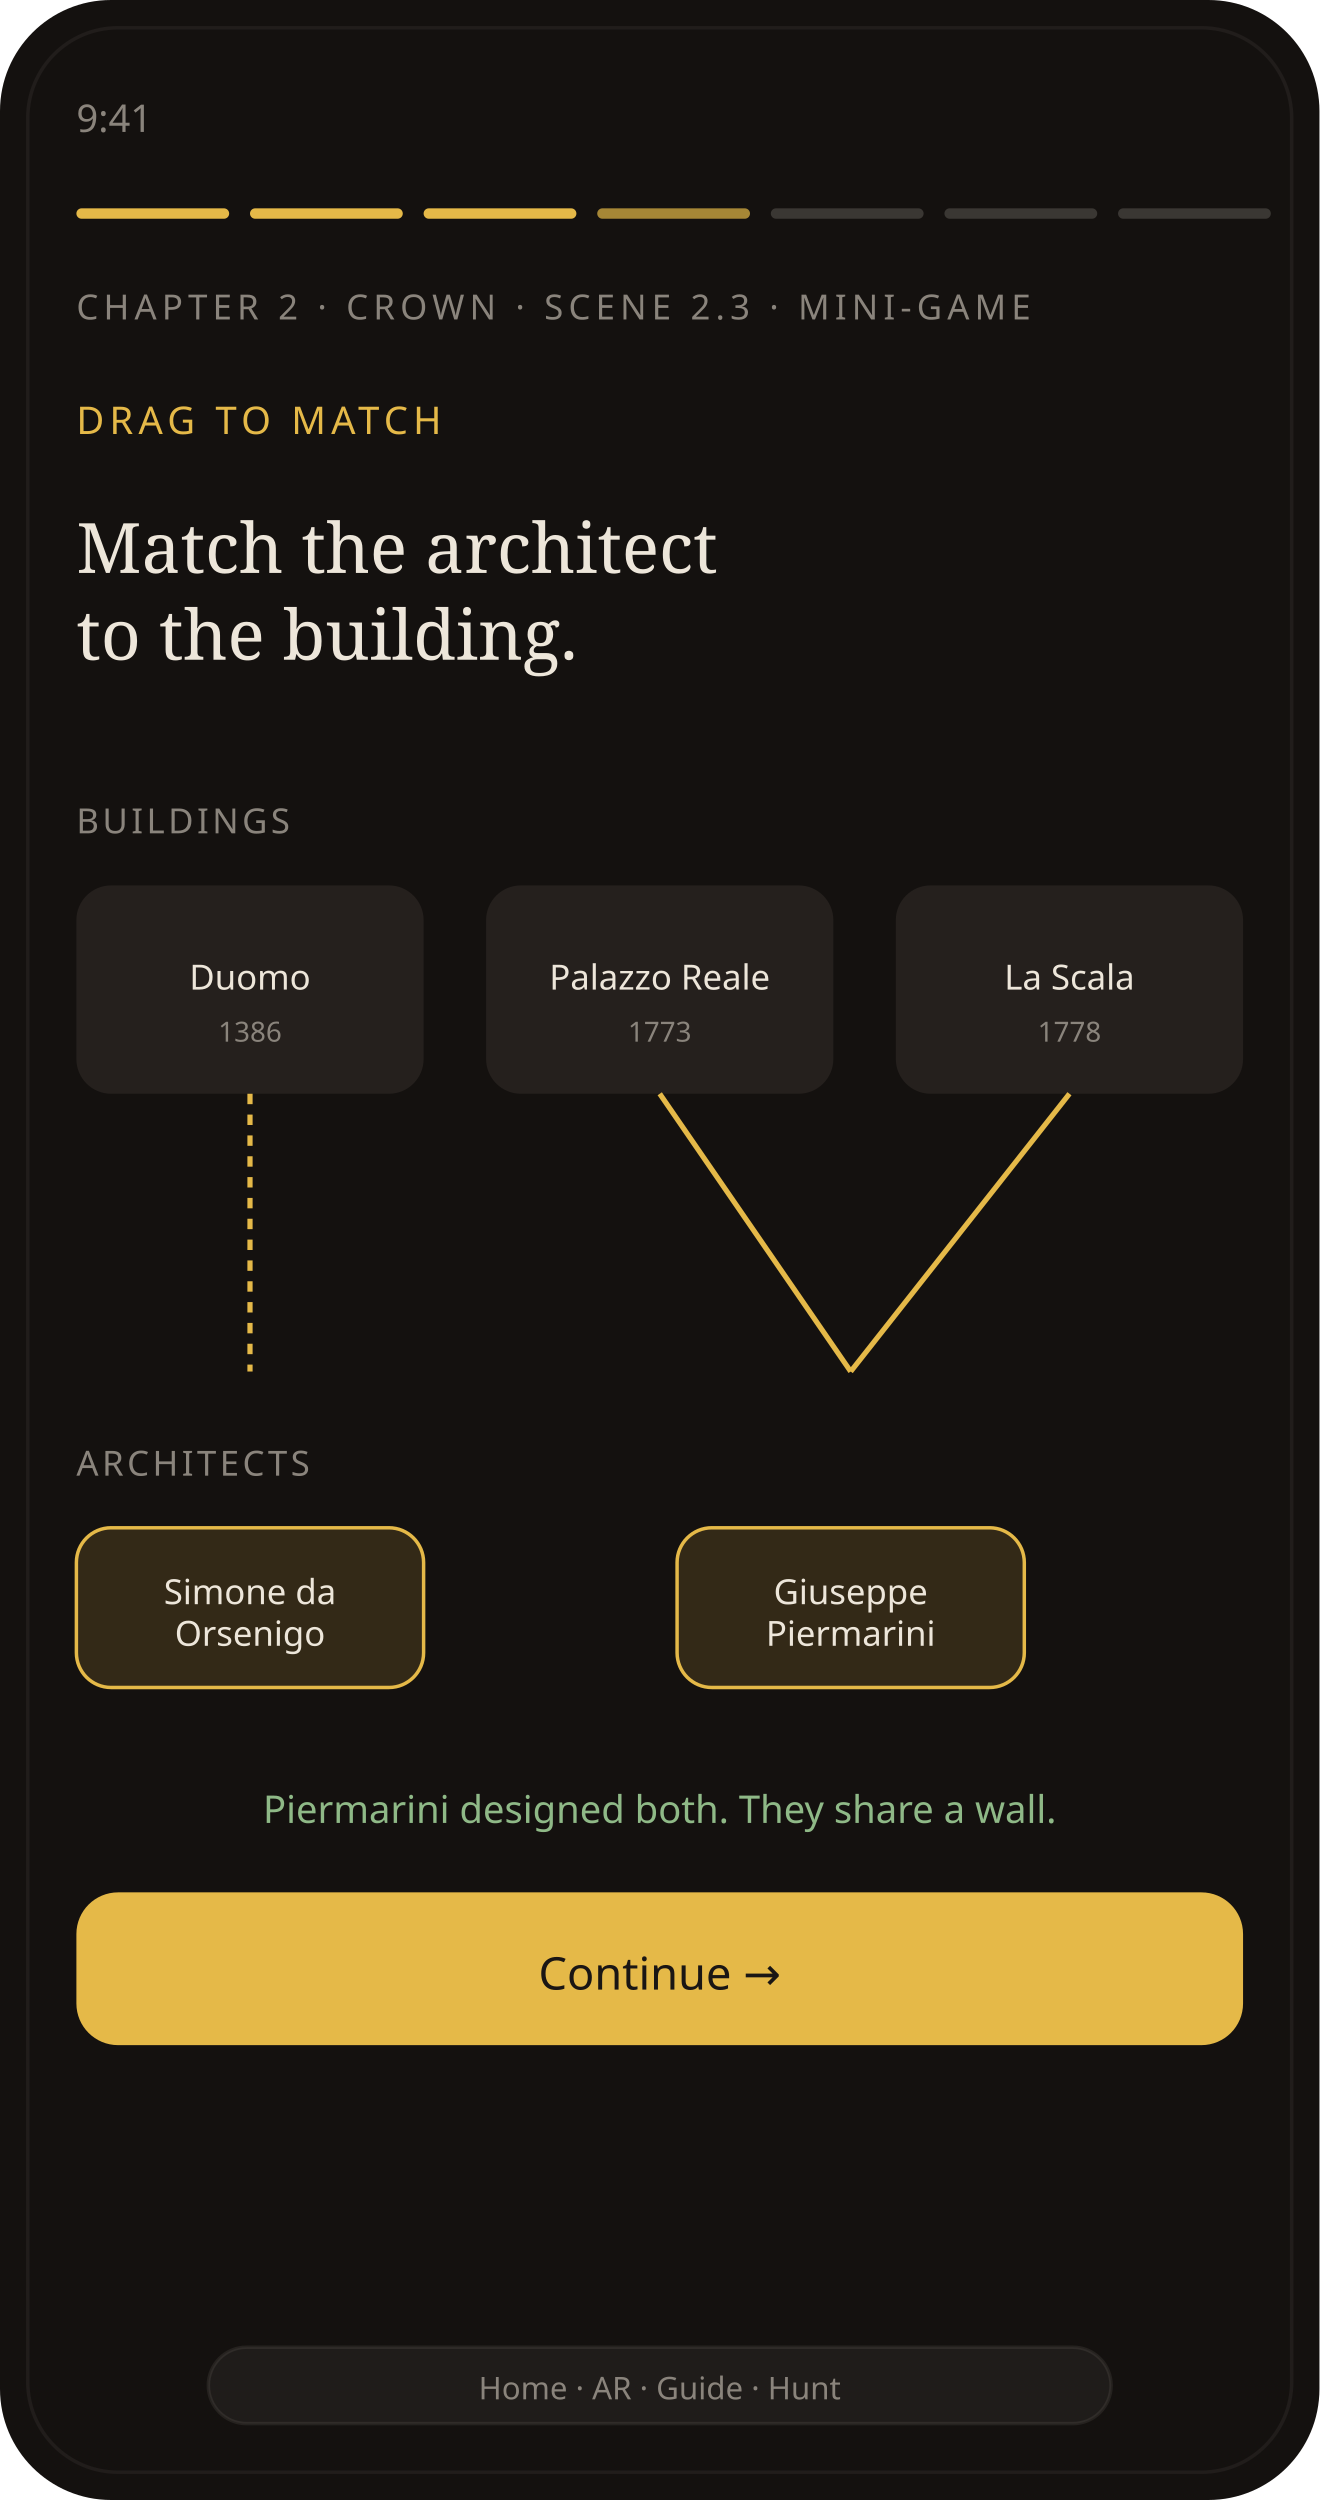
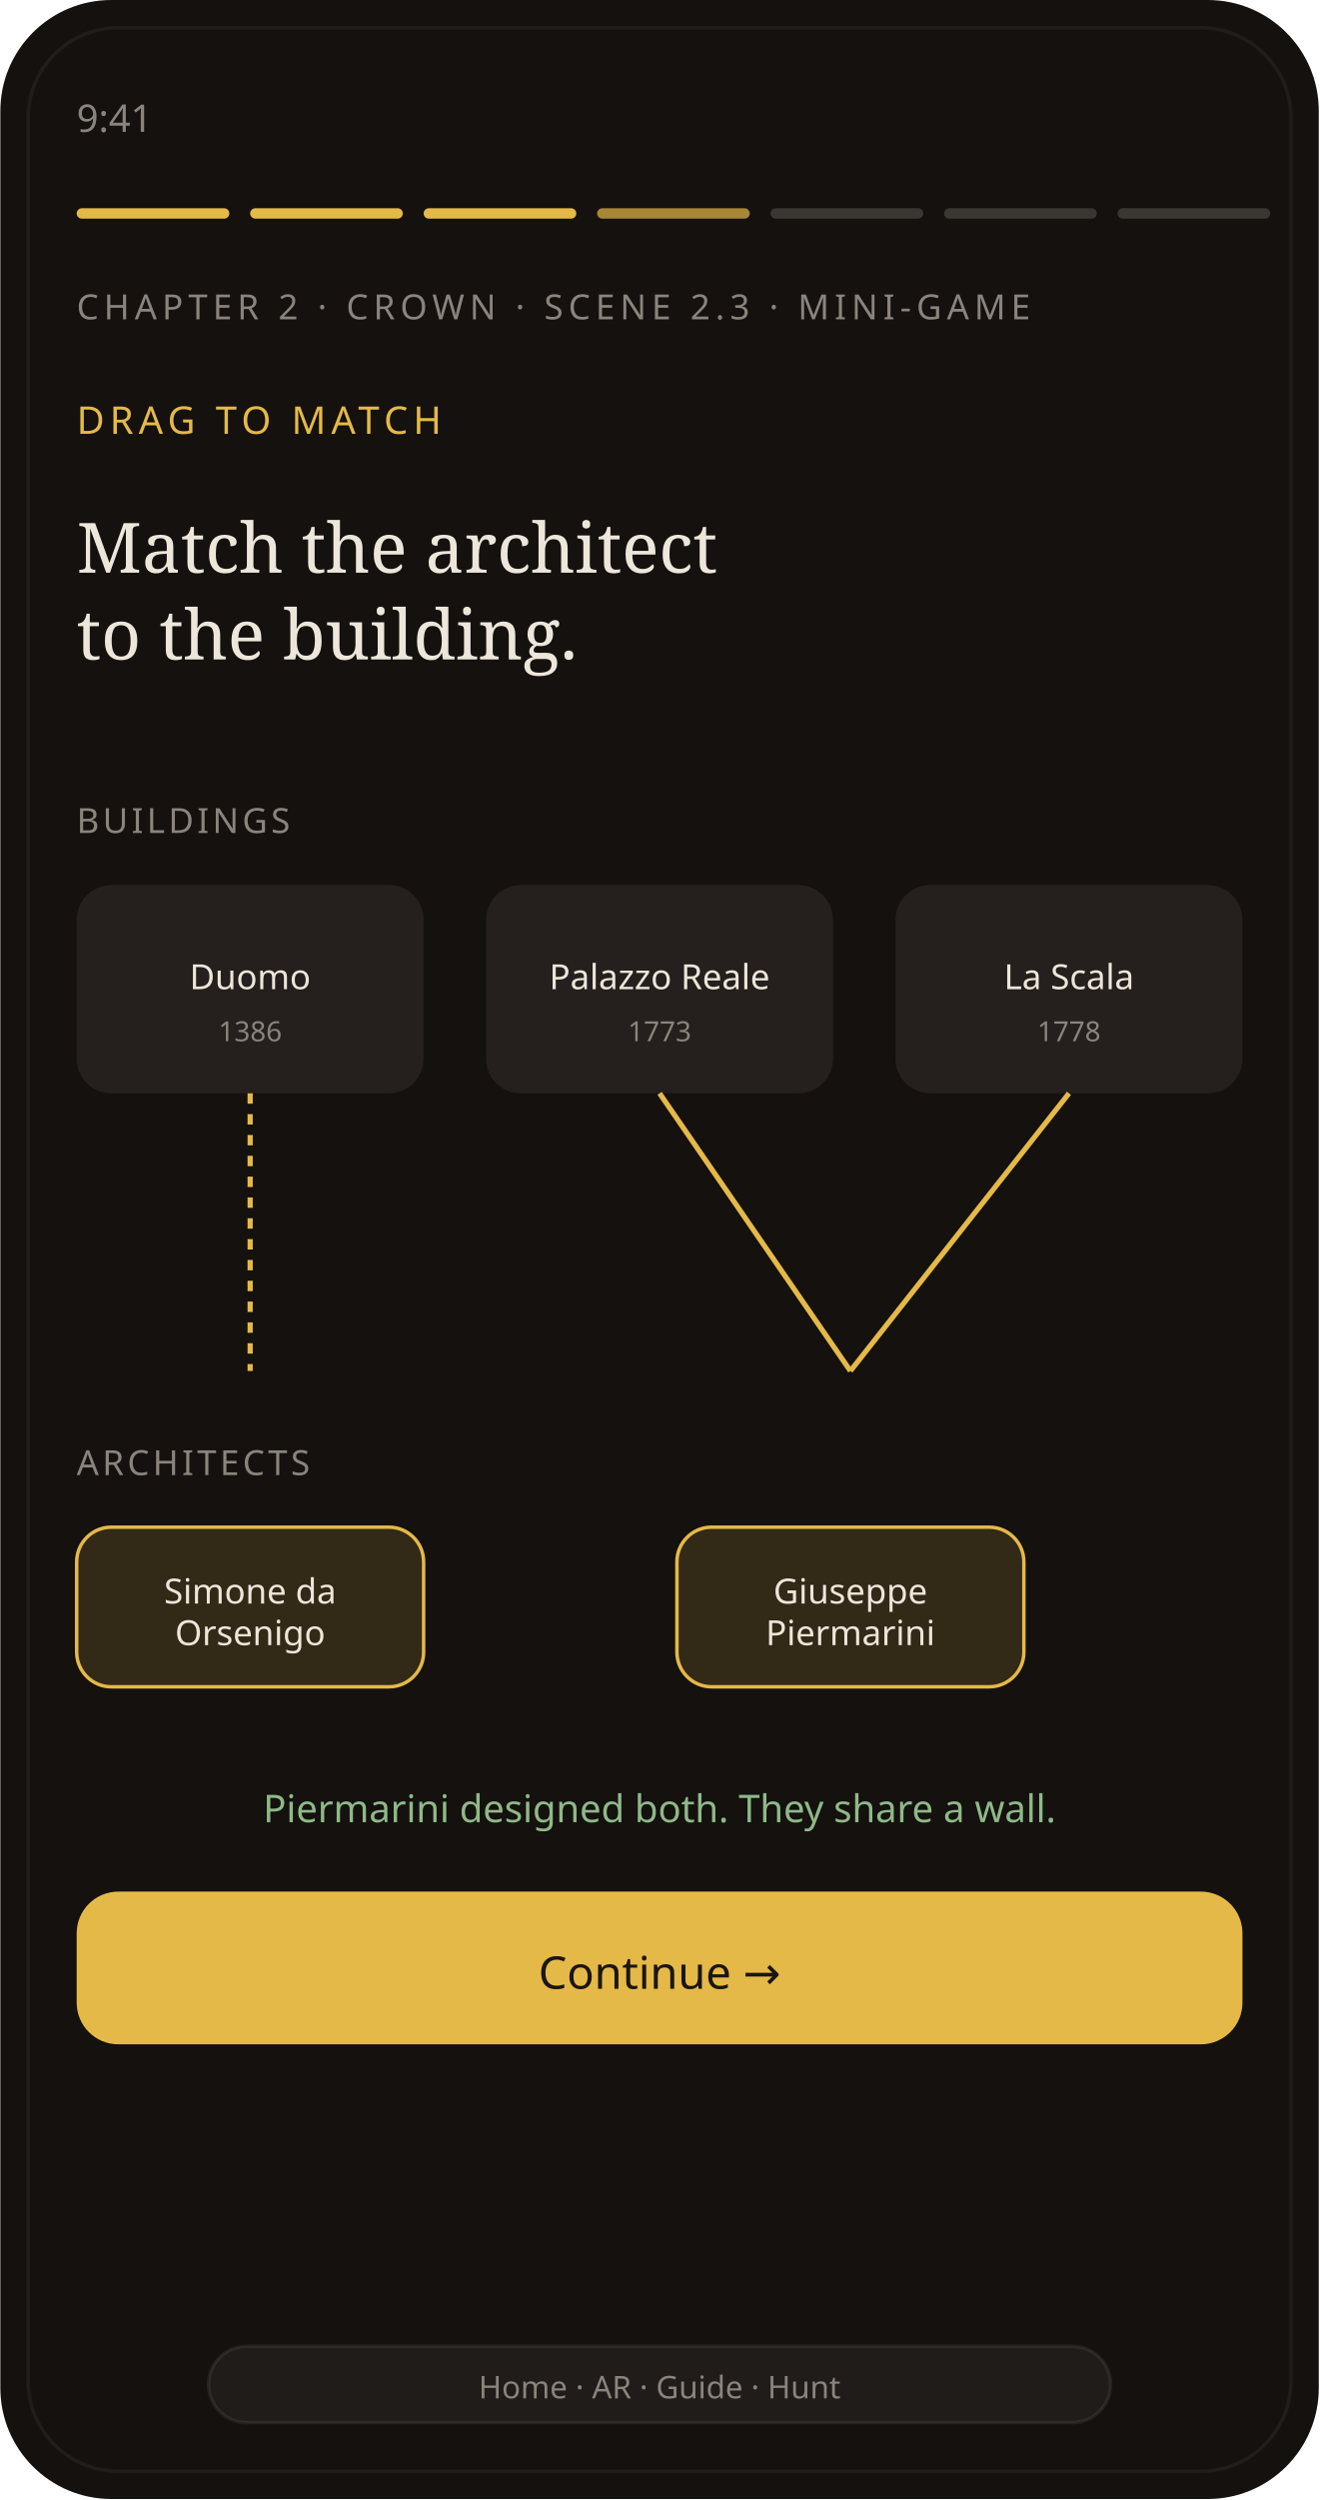
- <svg xmlns="http://www.w3.org/2000/svg" viewBox="0 0 380 720" font-family="sans-serif">
+ <svg xmlns="http://www.w3.org/2000/svg" viewBox="0 0 380 720" width="320" height="606" font-family="sans-serif">
  <rect width="380" height="720" rx="32" fill="#14110F" />
  <rect x="8" y="8" width="364" height="704" rx="26" fill="#14110F" stroke="rgba(237,230,218,0.06)" />
  <text x="22" y="38" font-size="11" fill="#8A847C">9:41</text>
  <g transform="translate(22,60)">
    <rect width="44" height="3" rx="1.5" fill="#E5B948" />
    <rect x="50" width="44" height="3" rx="1.5" fill="#E5B948" />
    <rect x="100" width="44" height="3" rx="1.5" fill="#E5B948" />
    <rect x="150" width="44" height="3" rx="1.5" fill="rgba(229,185,72,0.7)" />
    <rect x="200" width="44" height="3" rx="1.5" fill="rgba(237,230,218,0.18)" />
    <rect x="250" width="44" height="3" rx="1.5" fill="rgba(237,230,218,0.18)" />
    <rect x="300" width="44" height="3" rx="1.5" fill="rgba(237,230,218,0.18)" />
  </g>
  <text x="22" y="92" font-size="10" fill="#8A847C" letter-spacing="1.5">CHAPTER 2 · CROWN · SCENE 2.3 · MINI-GAME</text>
  <text x="22" y="125" font-size="11" fill="#E5B948" letter-spacing="1.5">DRAG TO MATCH</text>
  <text x="22" y="165" font-size="20" font-weight="500" fill="#EDE6DA" font-family="Georgia,serif">Match the architect</text>
  <text x="22" y="190" font-size="20" font-weight="500" fill="#EDE6DA" font-family="Georgia,serif">to the building.</text>
  <text x="22" y="240" font-size="10" fill="#8A847C" letter-spacing="1">BUILDINGS</text>
  <g transform="translate(22,255)">
    <rect width="100" height="60" rx="10" fill="#25201D" />
    <text x="50" y="30" font-size="10" fill="#EDE6DA" text-anchor="middle">Duomo</text>
    <text x="50" y="45" font-size="8" fill="#8A847C" text-anchor="middle">1386</text>
  </g>
  <g transform="translate(140,255)">
    <rect width="100" height="60" rx="10" fill="#25201D" />
    <text x="50" y="30" font-size="10" fill="#EDE6DA" text-anchor="middle">Palazzo Reale</text>
    <text x="50" y="45" font-size="8" fill="#8A847C" text-anchor="middle">1773</text>
  </g>
  <g transform="translate(258,255)">
    <rect width="100" height="60" rx="10" fill="#25201D" />
    <text x="50" y="30" font-size="10" fill="#EDE6DA" text-anchor="middle">La Scala</text>
    <text x="50" y="45" font-size="8" fill="#8A847C" text-anchor="middle">1778</text>
  </g>
  <line x1="72" y1="315" x2="72" y2="395" stroke="#E5B948" stroke-width="1.5" stroke-dasharray="3 3" />
  <line x1="190" y1="315" x2="245" y2="395" stroke="#E5B948" stroke-width="1.5" />
  <line x1="308" y1="315" x2="245" y2="395" stroke="#E5B948" stroke-width="1.5" />
  <text x="22" y="425" font-size="10" fill="#8A847C" letter-spacing="1">ARCHITECTS</text>
  <g transform="translate(22,440)">
    <rect width="100" height="46" rx="10" fill="rgba(229,185,72,0.15)" stroke="#E5B948" />
    <text x="50" y="22" font-size="10" fill="#EDE6DA" text-anchor="middle">Simone da</text>
    <text x="50" y="34" font-size="10" fill="#EDE6DA" text-anchor="middle">Orsenigo</text>
  </g>
  <g transform="translate(195,440)">
    <rect width="100" height="46" rx="10" fill="rgba(229,185,72,0.15)" stroke="#E5B948" />
    <text x="50" y="22" font-size="10" fill="#EDE6DA" text-anchor="middle">Giuseppe</text>
    <text x="50" y="34" font-size="10" fill="#EDE6DA" text-anchor="middle">Piermarini</text>
  </g>
  <text x="190" y="525" font-size="11" fill="rgba(143,185,135,1)" text-anchor="middle">Piermarini designed both. They share a wall.</text>
  <g transform="translate(22,545)">
    <rect width="336" height="44" rx="12" fill="#E5B948" />
    <text x="168" y="28" font-size="13" font-weight="500" fill="#1A1614" text-anchor="middle">Continue →</text>
  </g>
  <rect x="60" y="676" width="260" height="22" rx="11" fill="rgba(255,255,255,0.05)" stroke="rgba(237,230,218,0.08)" />
  <text x="190" y="691" font-size="9" fill="#8A847C" text-anchor="middle">Home · AR · Guide · Hunt</text>
</svg>
